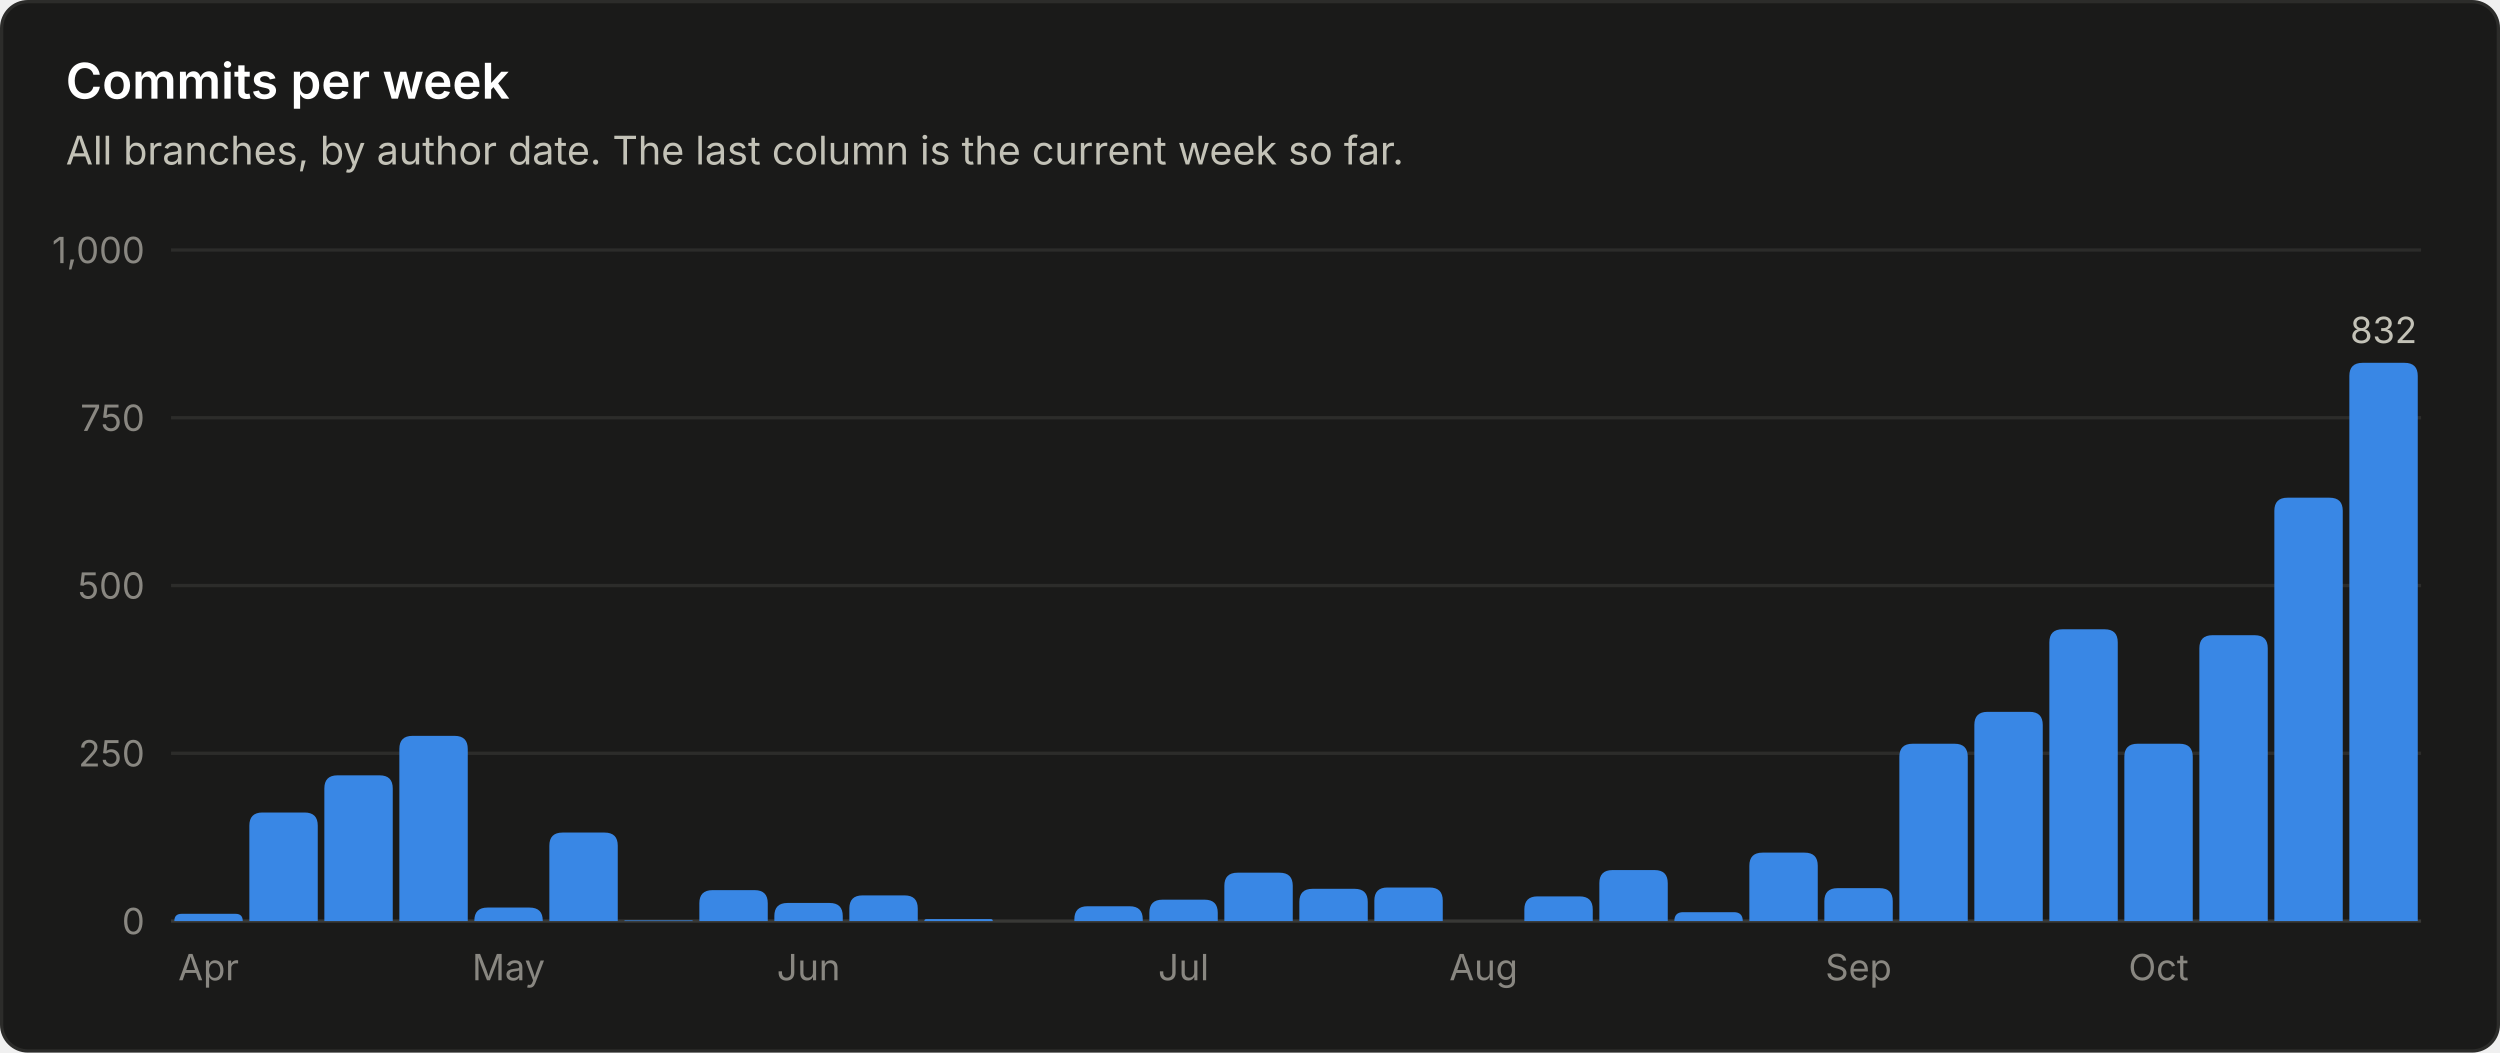
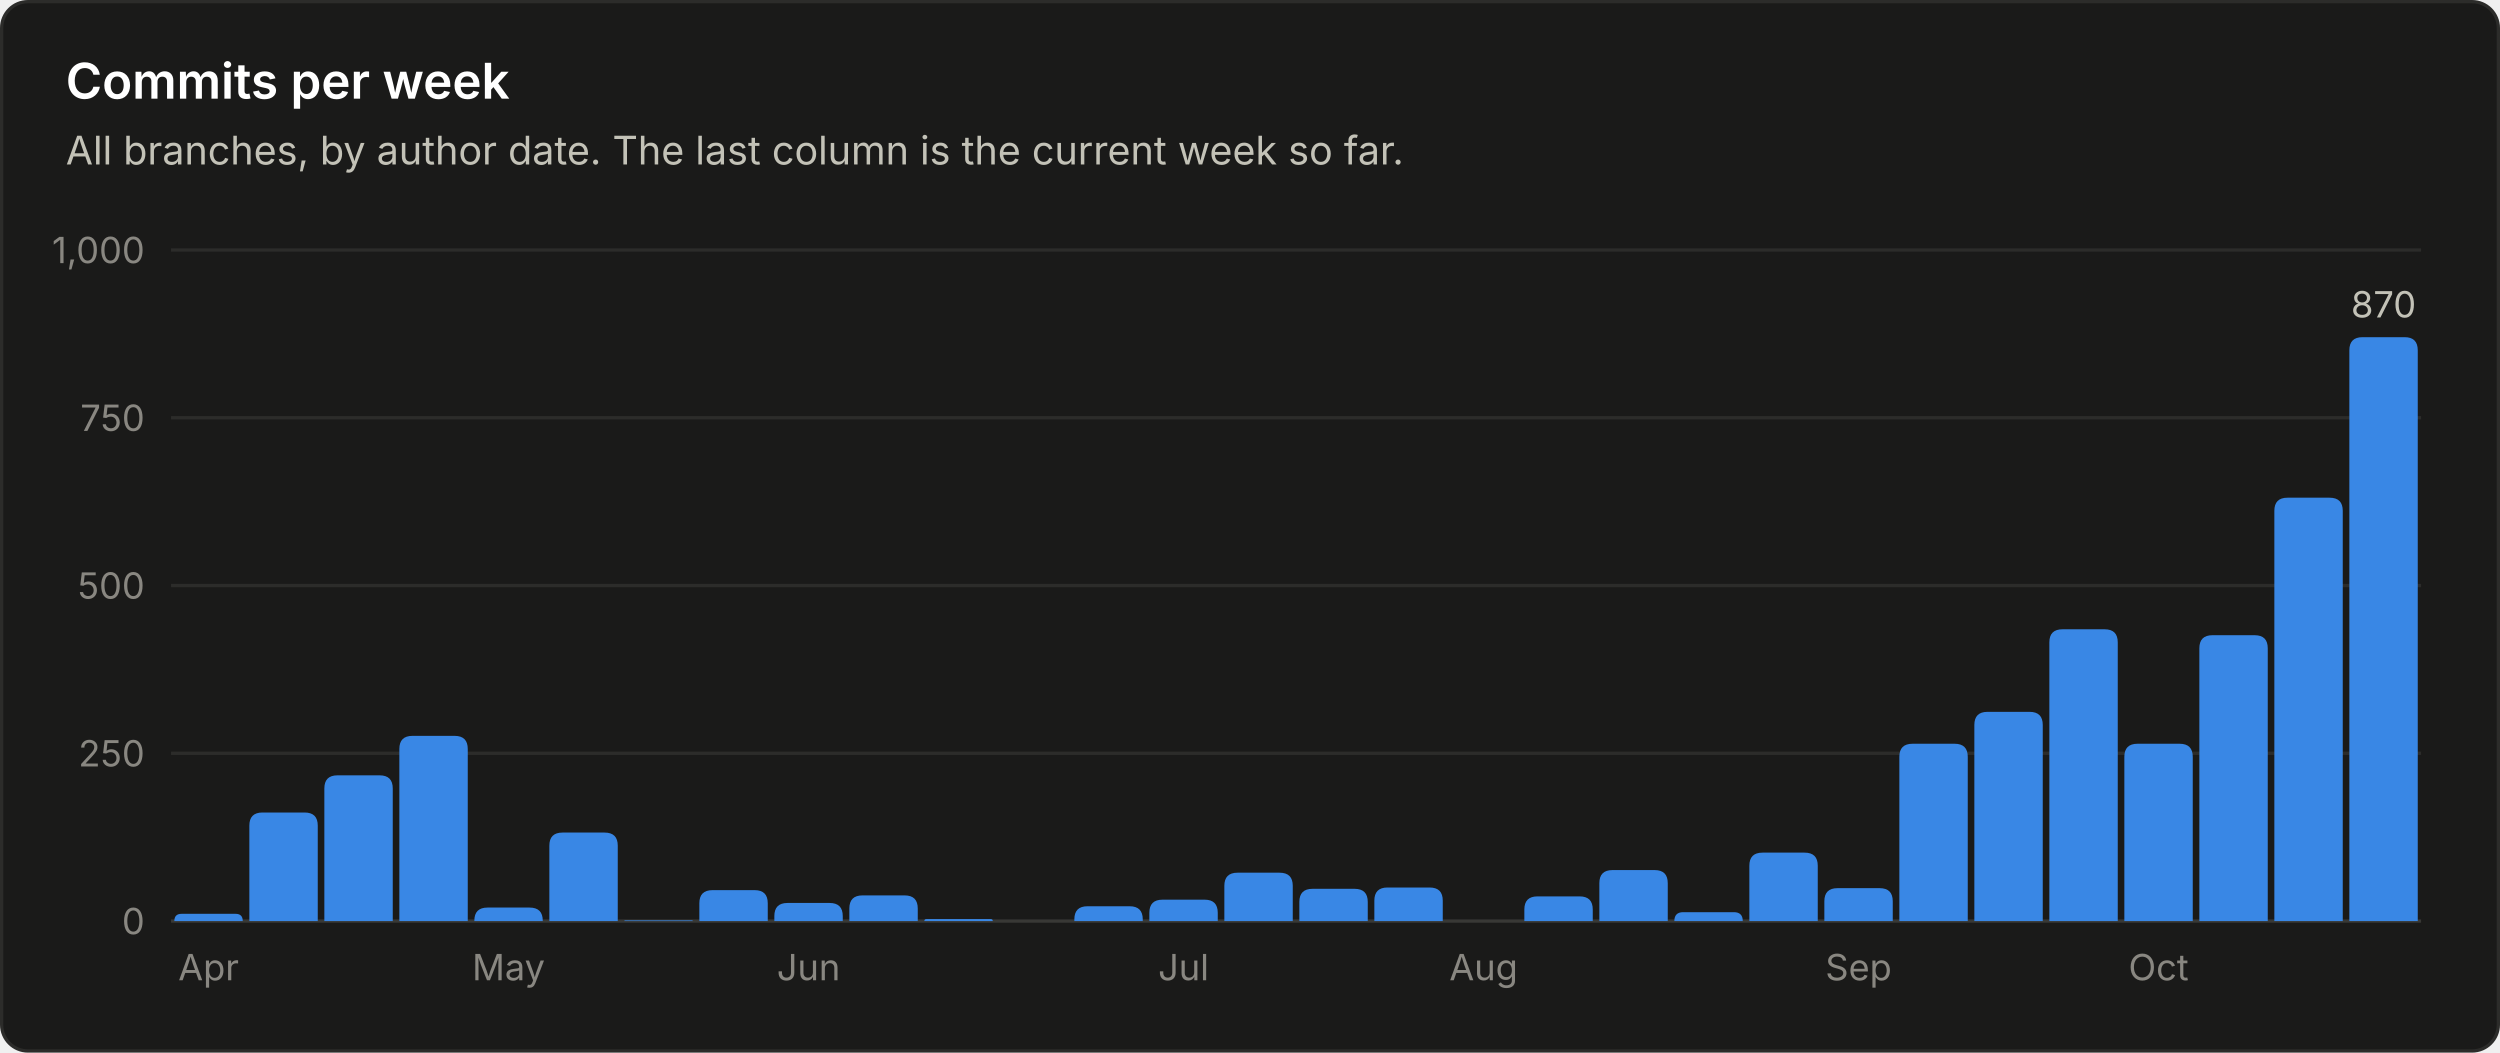
<svg xmlns="http://www.w3.org/2000/svg" viewBox="0 0 760 320" width="760" height="320" role="img" font-family="system-ui, -apple-system, 'Segoe UI', sans-serif">
  <rect x="0.5" y="0.5" width="759" height="319" rx="8" fill="#1a1a19" stroke="#2c2c2a" />
  <text x="20.0" y="30.0" fill="#ffffff" font-size="15" font-weight="600" text-anchor="start">Commits per week</text>
  <text x="20.0" y="50.0" fill="#c3c2b7" font-size="12" font-weight="400" text-anchor="start">All branches, by author date. The last column is the current week so far.</text>
  <line x1="52" y1="280.0" x2="736" y2="280.0" stroke="#383835" stroke-width="1" />
  <text x="44.0" y="284.0" fill="#898781" font-size="11" font-weight="400" text-anchor="end">0</text>
  <line x1="52" y1="229.0" x2="736" y2="229.0" stroke="#2c2c2a" stroke-width="1" />
  <text x="44.0" y="233.0" fill="#898781" font-size="11" font-weight="400" text-anchor="end">250</text>
  <line x1="52" y1="178.0" x2="736" y2="178.0" stroke="#2c2c2a" stroke-width="1" />
  <text x="44.0" y="182.0" fill="#898781" font-size="11" font-weight="400" text-anchor="end">500</text>
  <line x1="52" y1="127.0" x2="736" y2="127.0" stroke="#2c2c2a" stroke-width="1" />
  <text x="44.0" y="131.0" fill="#898781" font-size="11" font-weight="400" text-anchor="end">750</text>
  <line x1="52" y1="76.0" x2="736" y2="76.0" stroke="#2c2c2a" stroke-width="1" />
  <text x="44.0" y="80.0" fill="#898781" font-size="11" font-weight="400" text-anchor="end">1,000</text>
  <path d="M53.0 280.0 V280.0 Q53.0 277.8 55.2 277.8 H71.6 Q73.8 277.8 73.8 280.0 V280.0 Z" fill="#3987e5" />
  <text x="63.4" y="298.0" fill="#898781" font-size="11" font-weight="400" text-anchor="middle">Apr</text>
  <path d="M75.8 280.0 V251.0 Q75.8 247.0 79.8 247.0 H92.6 Q96.6 247.0 96.6 251.0 V280.0 Z" fill="#3987e5" />
  <path d="M98.6 280.0 V239.7 Q98.6 235.7 102.6 235.7 H115.4 Q119.4 235.7 119.4 239.7 V280.0 Z" fill="#3987e5" />
  <path d="M121.4 280.0 V227.7 Q121.4 223.7 125.4 223.7 H138.2 Q142.2 223.7 142.2 227.7 V280.0 Z" fill="#3987e5" />
  <path d="M144.2 280.0 V279.9 Q144.2 275.9 148.2 275.9 H161.0 Q165.0 275.9 165.0 279.9 V280.0 Z" fill="#3987e5" />
  <text x="154.6" y="298.0" fill="#898781" font-size="11" font-weight="400" text-anchor="middle">May</text>
  <path d="M167.0 280.0 V257.1 Q167.0 253.1 171.0 253.1 H183.8 Q187.8 253.1 187.8 257.1 V280.0 Z" fill="#3987e5" />
  <path d="M189.8 280.0 V280.0 Q189.8 279.8 190.0 279.8 H210.4 Q210.6 279.8 210.6 280.0 V280.0 Z" fill="#3987e5" />
  <path d="M212.6 280.0 V274.6 Q212.6 270.6 216.6 270.6 H229.4 Q233.4 270.6 233.4 274.6 V280.0 Z" fill="#3987e5" />
  <path d="M235.4 280.0 V278.5 Q235.4 274.5 239.4 274.5 H252.2 Q256.2 274.5 256.2 278.5 V280.0 Z" fill="#3987e5" />
  <text x="245.8" y="298.0" fill="#898781" font-size="11" font-weight="400" text-anchor="middle">Jun</text>
  <path d="M258.2 280.0 V276.2 Q258.2 272.2 262.2 272.2 H275.0 Q279.0 272.2 279.0 276.2 V280.0 Z" fill="#3987e5" />
  <path d="M281.0 280.0 V280.0 Q281.0 279.4 281.6 279.4 H301.2 Q301.8 279.4 301.8 280.0 V280.0 Z" fill="#3987e5" />
  <path d="M326.6 280.0 V279.5 Q326.6 275.5 330.6 275.5 H343.4 Q347.4 275.5 347.4 279.5 V280.0 Z" fill="#3987e5" />
  <path d="M349.4 280.0 V277.5 Q349.4 273.5 353.4 273.5 H366.2 Q370.2 273.5 370.2 277.5 V280.0 Z" fill="#3987e5" />
  <text x="359.8" y="298.0" fill="#898781" font-size="11" font-weight="400" text-anchor="middle">Jul</text>
  <path d="M372.2 280.0 V269.3 Q372.2 265.3 376.2 265.3 H389.0 Q393.0 265.3 393.0 269.3 V280.0 Z" fill="#3987e5" />
  <path d="M395.0 280.0 V274.2 Q395.0 270.2 399.0 270.2 H411.8 Q415.8 270.2 415.8 274.2 V280.0 Z" fill="#3987e5" />
  <path d="M417.8 280.0 V273.8 Q417.8 269.8 421.8 269.8 H434.6 Q438.6 269.8 438.6 273.8 V280.0 Z" fill="#3987e5" />
  <text x="451.0" y="298.0" fill="#898781" font-size="11" font-weight="400" text-anchor="middle">Aug</text>
  <path d="M463.4 280.0 V276.5 Q463.4 272.5 467.4 272.5 H480.2 Q484.2 272.5 484.2 276.5 V280.0 Z" fill="#3987e5" />
  <path d="M486.2 280.0 V268.5 Q486.2 264.5 490.2 264.5 H503.0 Q507.0 264.5 507.0 268.5 V280.0 Z" fill="#3987e5" />
  <path d="M509.0 280.0 V280.0 Q509.0 277.3 511.7 277.3 H527.1 Q529.8 277.3 529.8 280.0 V280.0 Z" fill="#3987e5" />
  <path d="M531.8 280.0 V263.2 Q531.8 259.2 535.8 259.2 H548.6 Q552.6 259.2 552.6 263.2 V280.0 Z" fill="#3987e5" />
  <path d="M554.6 280.0 V274.0 Q554.6 270.0 558.6 270.0 H571.4 Q575.4 270.0 575.4 274.0 V280.0 Z" fill="#3987e5" />
  <text x="565.0" y="298.0" fill="#898781" font-size="11" font-weight="400" text-anchor="middle">Sep</text>
  <path d="M577.4 280.0 V230.1 Q577.4 226.1 581.4 226.1 H594.2 Q598.2 226.1 598.2 230.1 V280.0 Z" fill="#3987e5" />
  <path d="M600.2 280.0 V220.4 Q600.2 216.4 604.2 216.4 H617.0 Q621.0 216.4 621.0 220.4 V280.0 Z" fill="#3987e5" />
  <path d="M623.0 280.0 V195.3 Q623.0 191.3 627.0 191.3 H639.8 Q643.8 191.3 643.8 195.3 V280.0 Z" fill="#3987e5" />
  <path d="M645.8 280.0 V230.1 Q645.8 226.1 649.8 226.1 H662.6 Q666.6 226.1 666.6 230.1 V280.0 Z" fill="#3987e5" />
  <text x="656.2" y="298.0" fill="#898781" font-size="11" font-weight="400" text-anchor="middle">Oct</text>
  <path d="M668.6 280.0 V197.1 Q668.6 193.1 672.6 193.1 H685.4 Q689.4 193.1 689.4 197.1 V280.0 Z" fill="#3987e5" />
  <path d="M691.4 280.0 V155.3 Q691.4 151.3 695.4 151.3 H708.2 Q712.2 151.3 712.2 155.3 V280.0 Z" fill="#3987e5" />
-   <path d="M714.2 280.0 V114.3 Q714.2 110.3 718.2 110.3 H731.0 Q735.0 110.3 735.0 114.3 V280.0 Z" fill="#3987e5" />
-   <text x="724.6" y="104.3" fill="#c3c2b7" font-size="11" font-weight="400" text-anchor="middle">832</text>
+   <path d="M714.2 280.0 V106.5 Q714.2 102.5 718.2 102.5 H731.0 Q735.0 102.5 735.0 106.5 V280.0 Z" fill="#3987e5" />
+   <text x="724.6" y="96.5" fill="#c3c2b7" font-size="11" font-weight="400" text-anchor="middle">870</text>
</svg>
